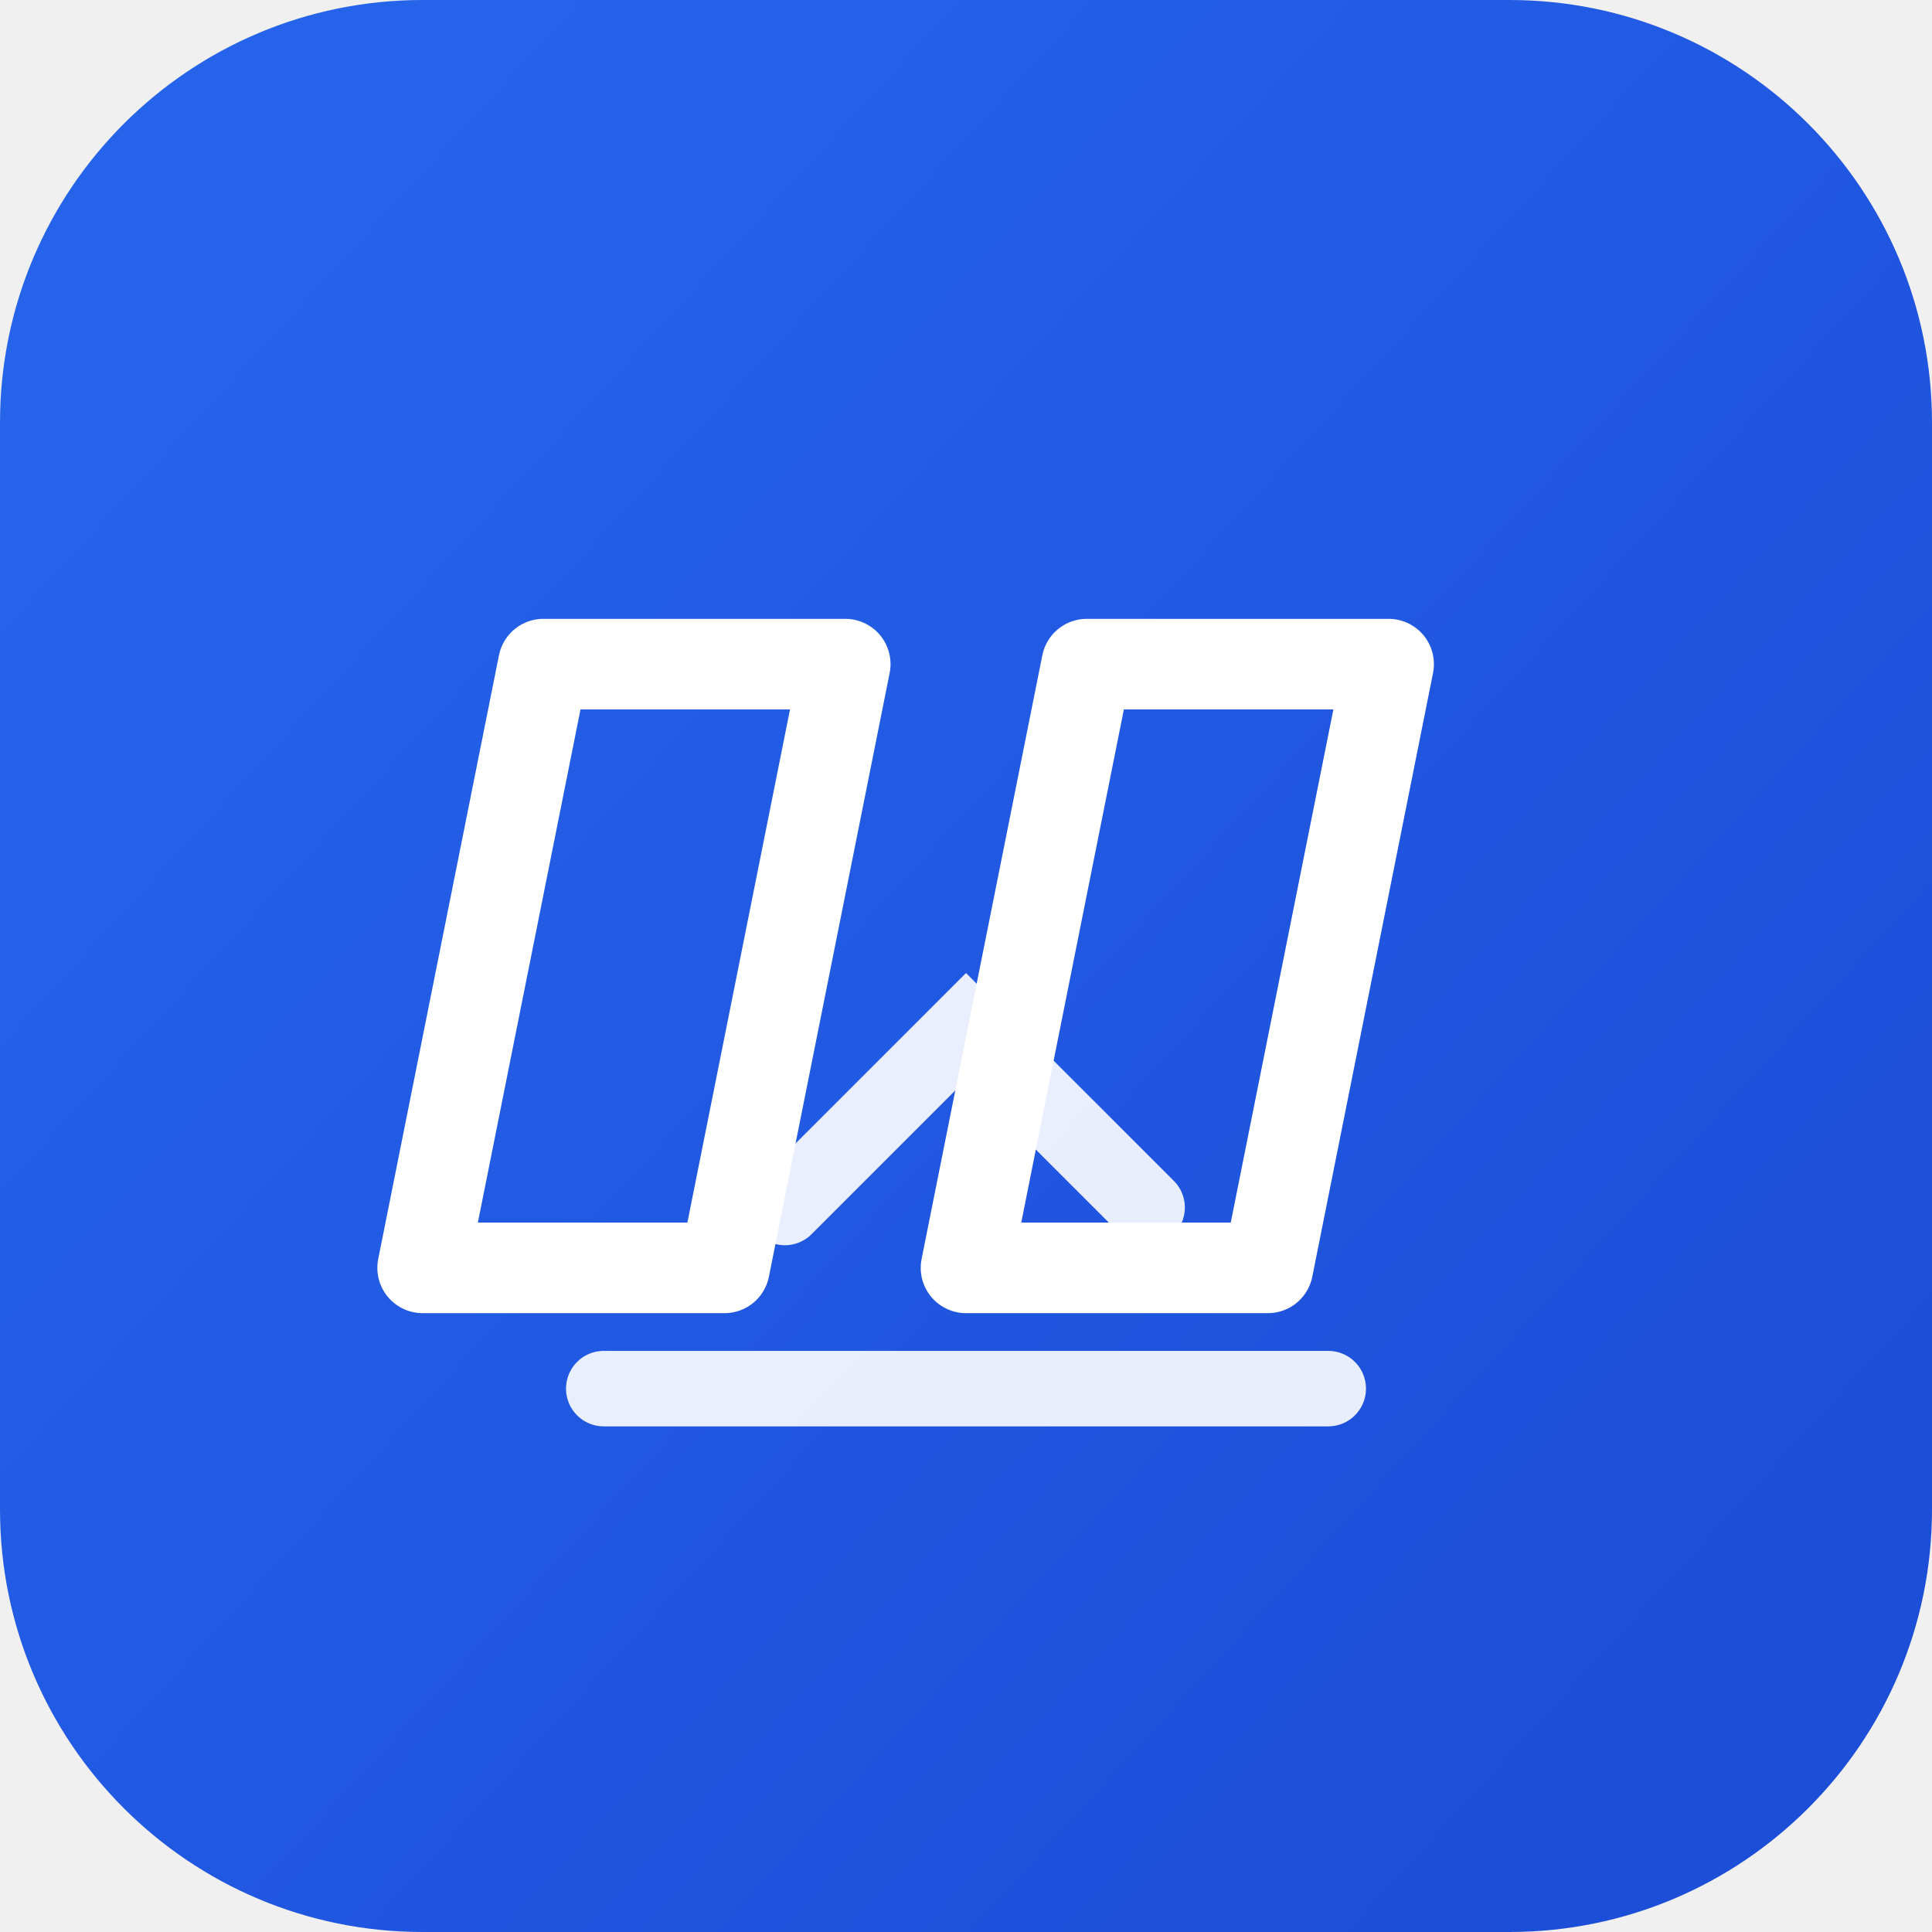
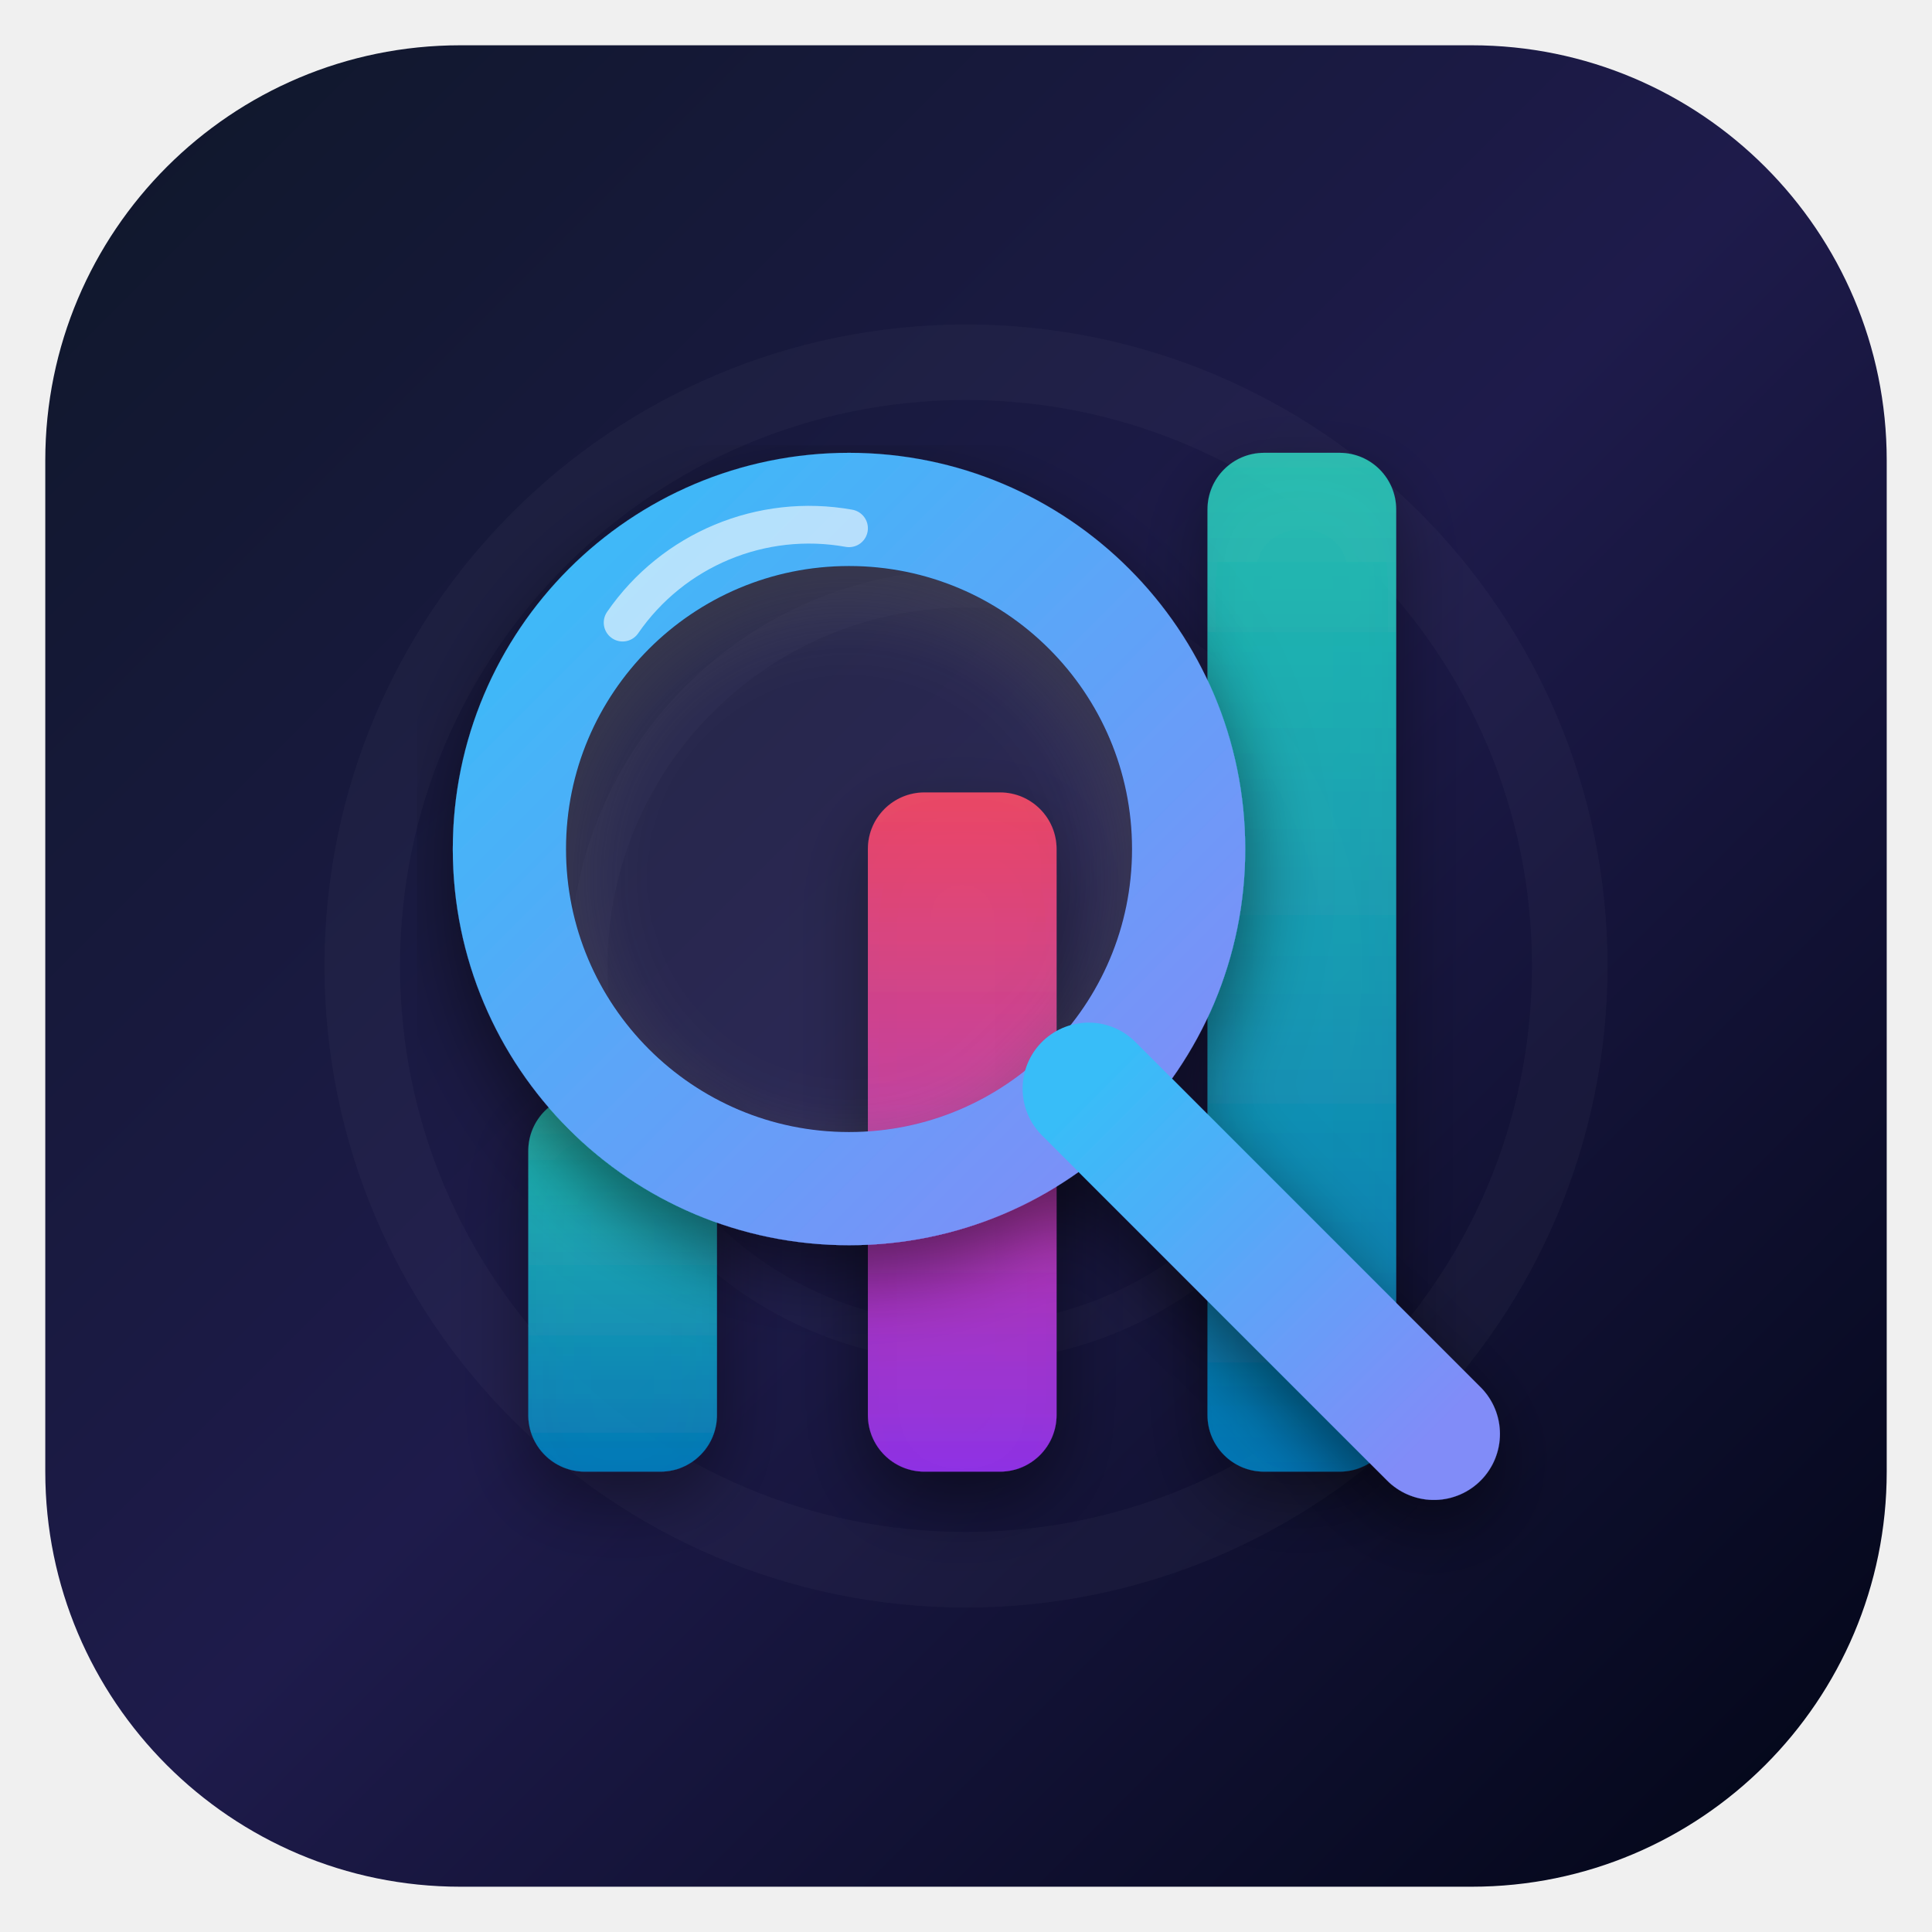
- <svg xmlns="http://www.w3.org/2000/svg" viewBox="0 0 64 64" fill="none">
-   <rect width="64" height="64" rx="14" fill="url(#g)" />
-   <path stroke="#fff" stroke-width="3" stroke-linecap="round" stroke-linejoin="round" d="M18 22h10l-4 20H14l4-20zm18 0h10l-4 20H32l4-20z" />
-   <path stroke="#fff" stroke-width="2.5" stroke-linecap="round" opacity=".9" d="M20 46h24M26 40l6-6 6 6" />
+ <svg xmlns="http://www.w3.org/2000/svg" width="1024" height="1024" viewBox="0 0 1024 1024">
  <defs>
-     <linearGradient id="g" x1="8" y1="10" x2="56" y2="54" gradientUnits="userSpaceOnUse">
-       <stop stop-color="#2563eb" />
-       <stop offset="1" stop-color="#1d4ed8" />
+     <linearGradient id="bgGrad" x1="0%" y1="0%" x2="100%" y2="100%">
+       <stop offset="0%" stop-color="#0F172A" />
+       <stop offset="50%" stop-color="#1E1B4B" />
+       <stop offset="100%" stop-color="#020617" />
    </linearGradient>
+     <linearGradient id="barGrad" x1="0%" y1="100%" x2="0%" y2="0%">
+       <stop offset="0%" stop-color="#9333EA" />
+       <stop offset="100%" stop-color="#F43F5E" />
+     </linearGradient>
+     <linearGradient id="barGrad2" x1="0%" y1="100%" x2="0%" y2="0%">
+       <stop offset="0%" stop-color="#0284C7" />
+       <stop offset="100%" stop-color="#2DD4BF" />
+     </linearGradient>
+     <linearGradient id="magGrad" x1="0%" y1="0%" x2="100%" y2="100%">
+       <stop offset="0%" stop-color="#38BDF8" />
+       <stop offset="100%" stop-color="#818CF8" />
+     </linearGradient>
+     <filter id="glow" x="-20%" y="-20%" width="140%" height="140%">
+       <feGaussianBlur stdDeviation="15" result="blur" />
+       <feComposite in="SourceGraphic" in2="blur" operator="over" />
+     </filter>
+     <filter id="shadow" x="-10%" y="-10%" width="130%" height="130%">
+       <feDropShadow dx="0" dy="15" stdDeviation="20" flood-color="#000000" flood-opacity="0.5" />
+     </filter>
  </defs>
+   <rect x="24" y="24" width="976" height="976" rx="220" ry="220" fill="url(#bgGrad)" />
+   <circle cx="512" cy="512" r="320" fill="none" stroke="#ffffff" stroke-opacity="0.03" stroke-width="40" />
+   <circle cx="512" cy="512" r="200" fill="none" stroke="#ffffff" stroke-opacity="0.02" stroke-width="20" />
+   <g filter="url(#shadow)">
+     <rect x="280" y="580" width="100" height="200" rx="30" fill="url(#barGrad2)" opacity="0.85" />
+     <rect x="460" y="420" width="100" height="360" rx="30" fill="url(#barGrad)" opacity="0.95" />
+     <rect x="640" y="240" width="100" height="540" rx="30" fill="url(#barGrad2)" opacity="0.85" />
+   </g>
+   <g filter="url(#shadow)">
+     <circle cx="450" cy="450" r="180" fill="none" stroke="url(#magGrad)" stroke-width="60" />
+     <circle cx="450" cy="450" r="150" fill="#ffffff" opacity="0.05" />
+     <path d="M 577 577 L 760 760" stroke="url(#magGrad)" stroke-width="70" stroke-linecap="round" />
+     <path d="M 330 330 A 120 120 0 0 1 450 280" fill="none" stroke="#ffffff" stroke-width="20" stroke-linecap="round" opacity="0.6" />
+   </g>
</svg>
